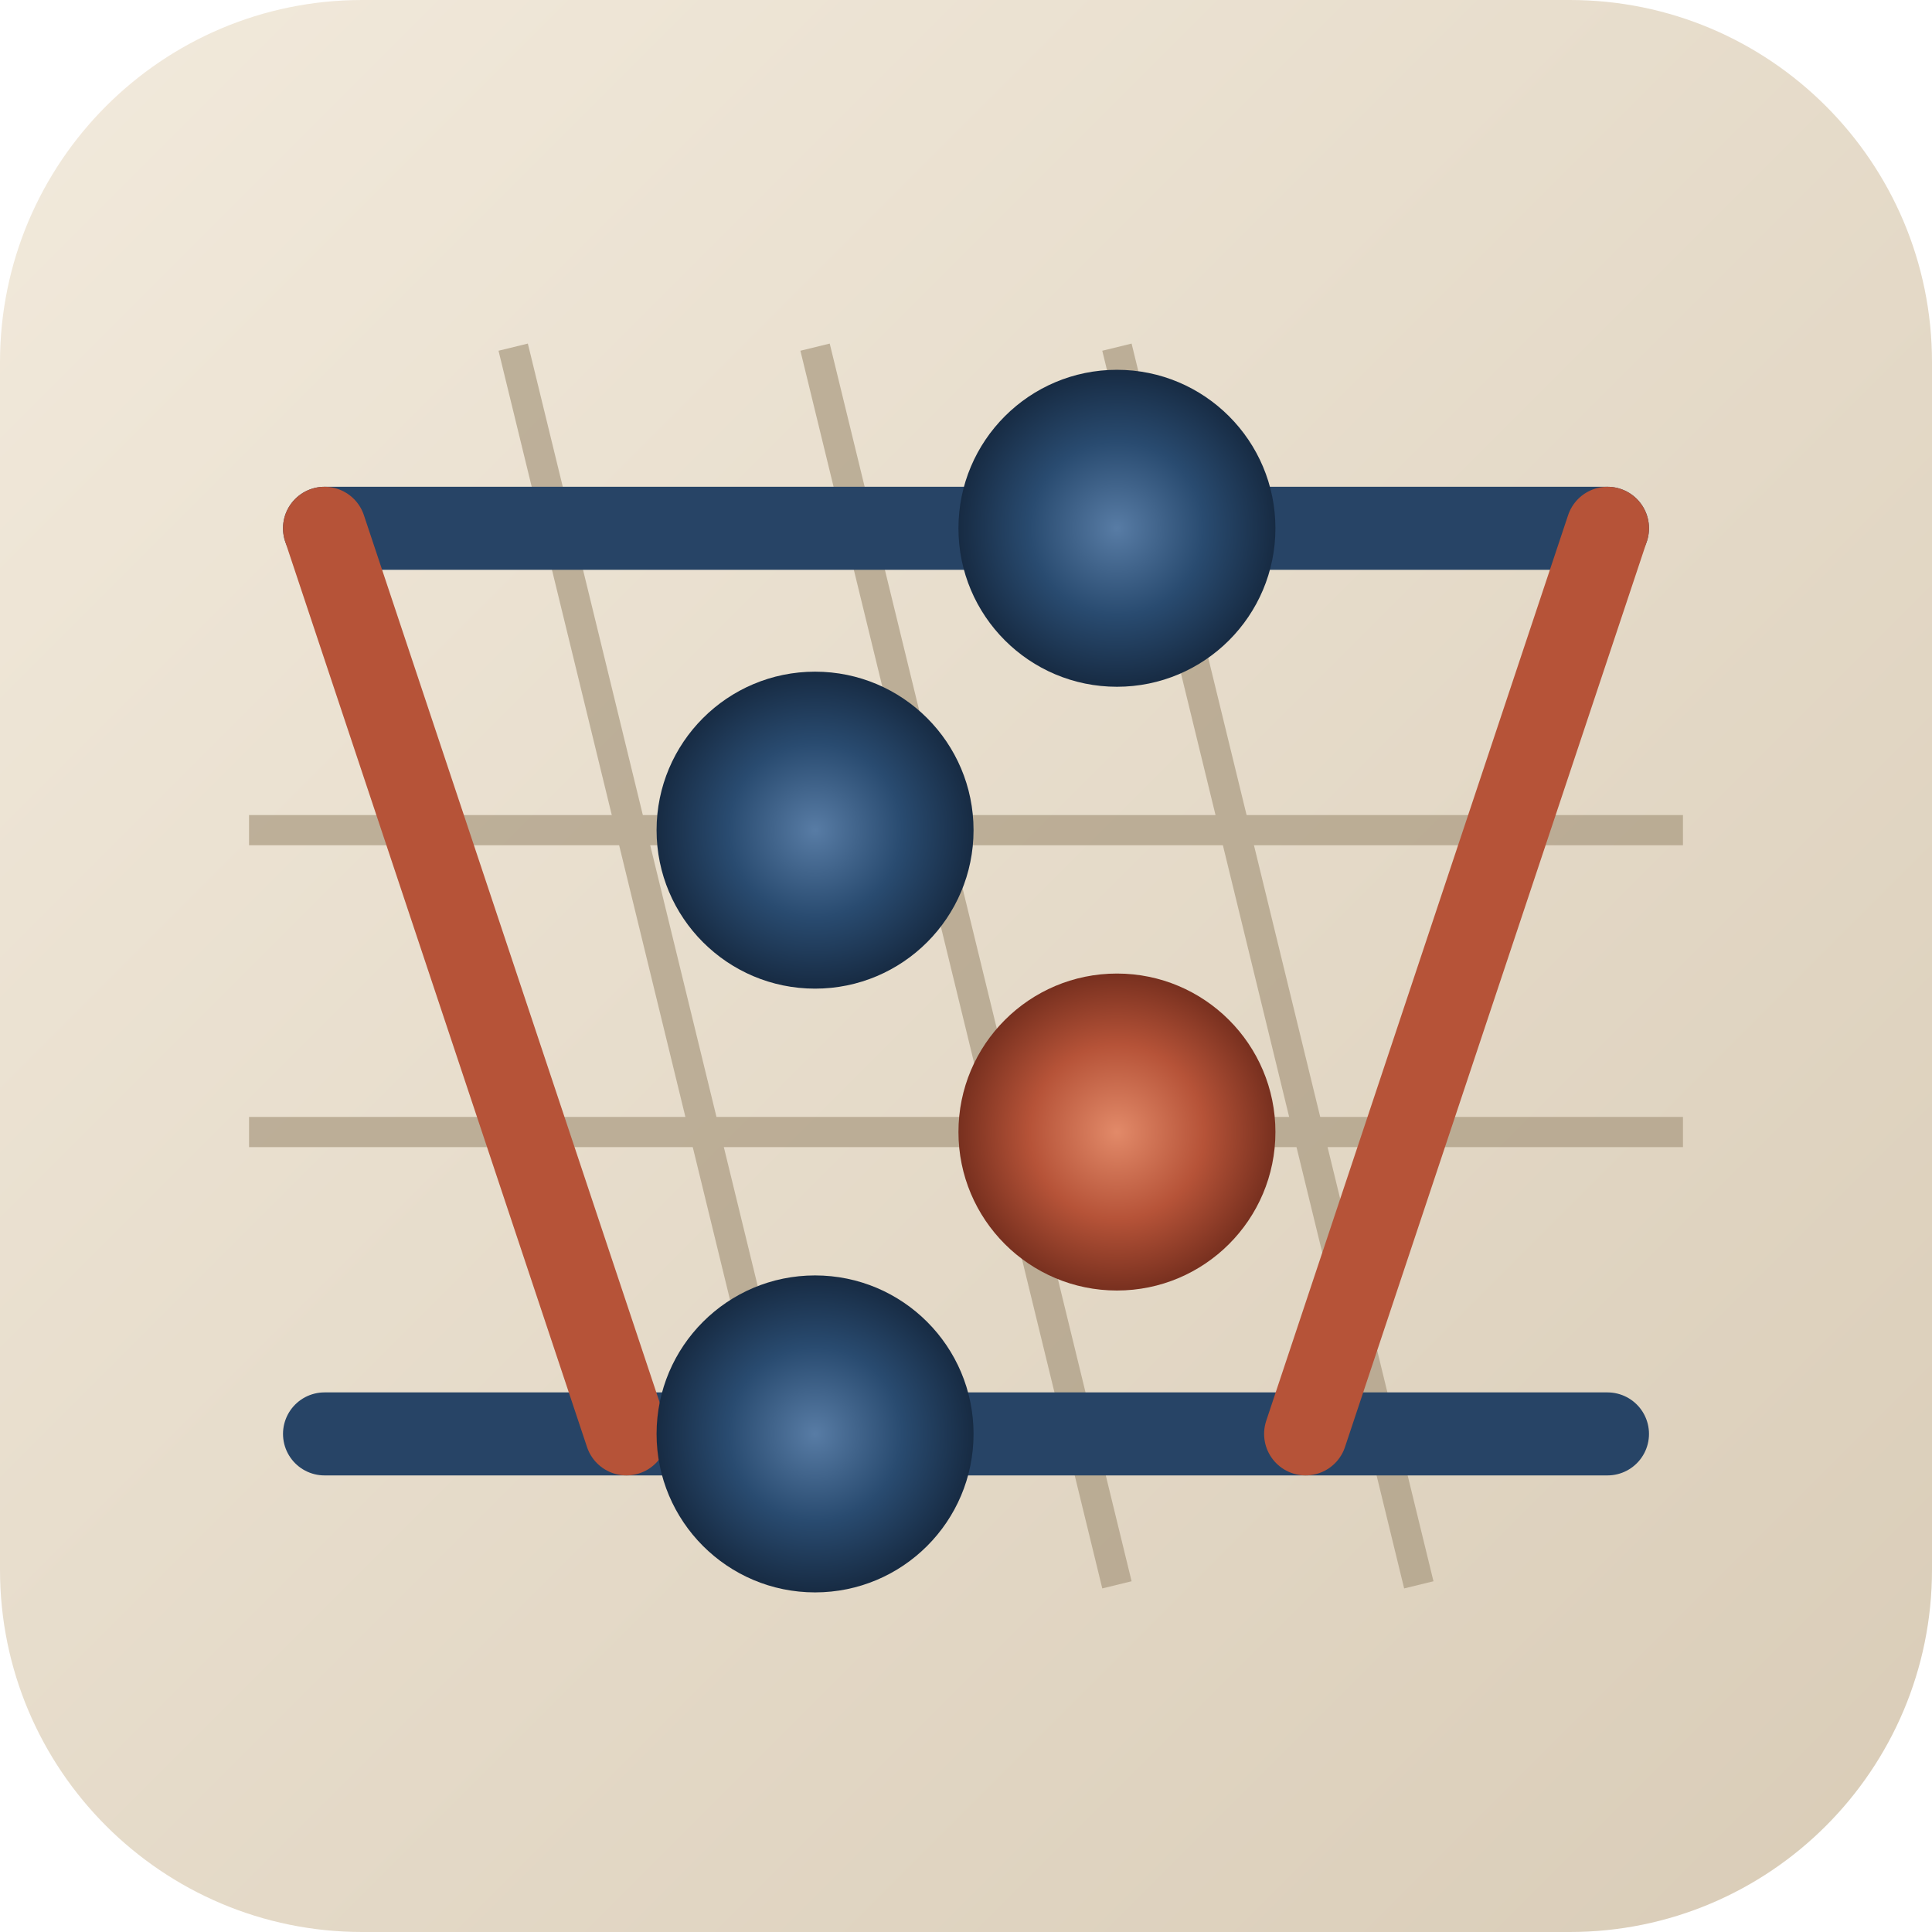
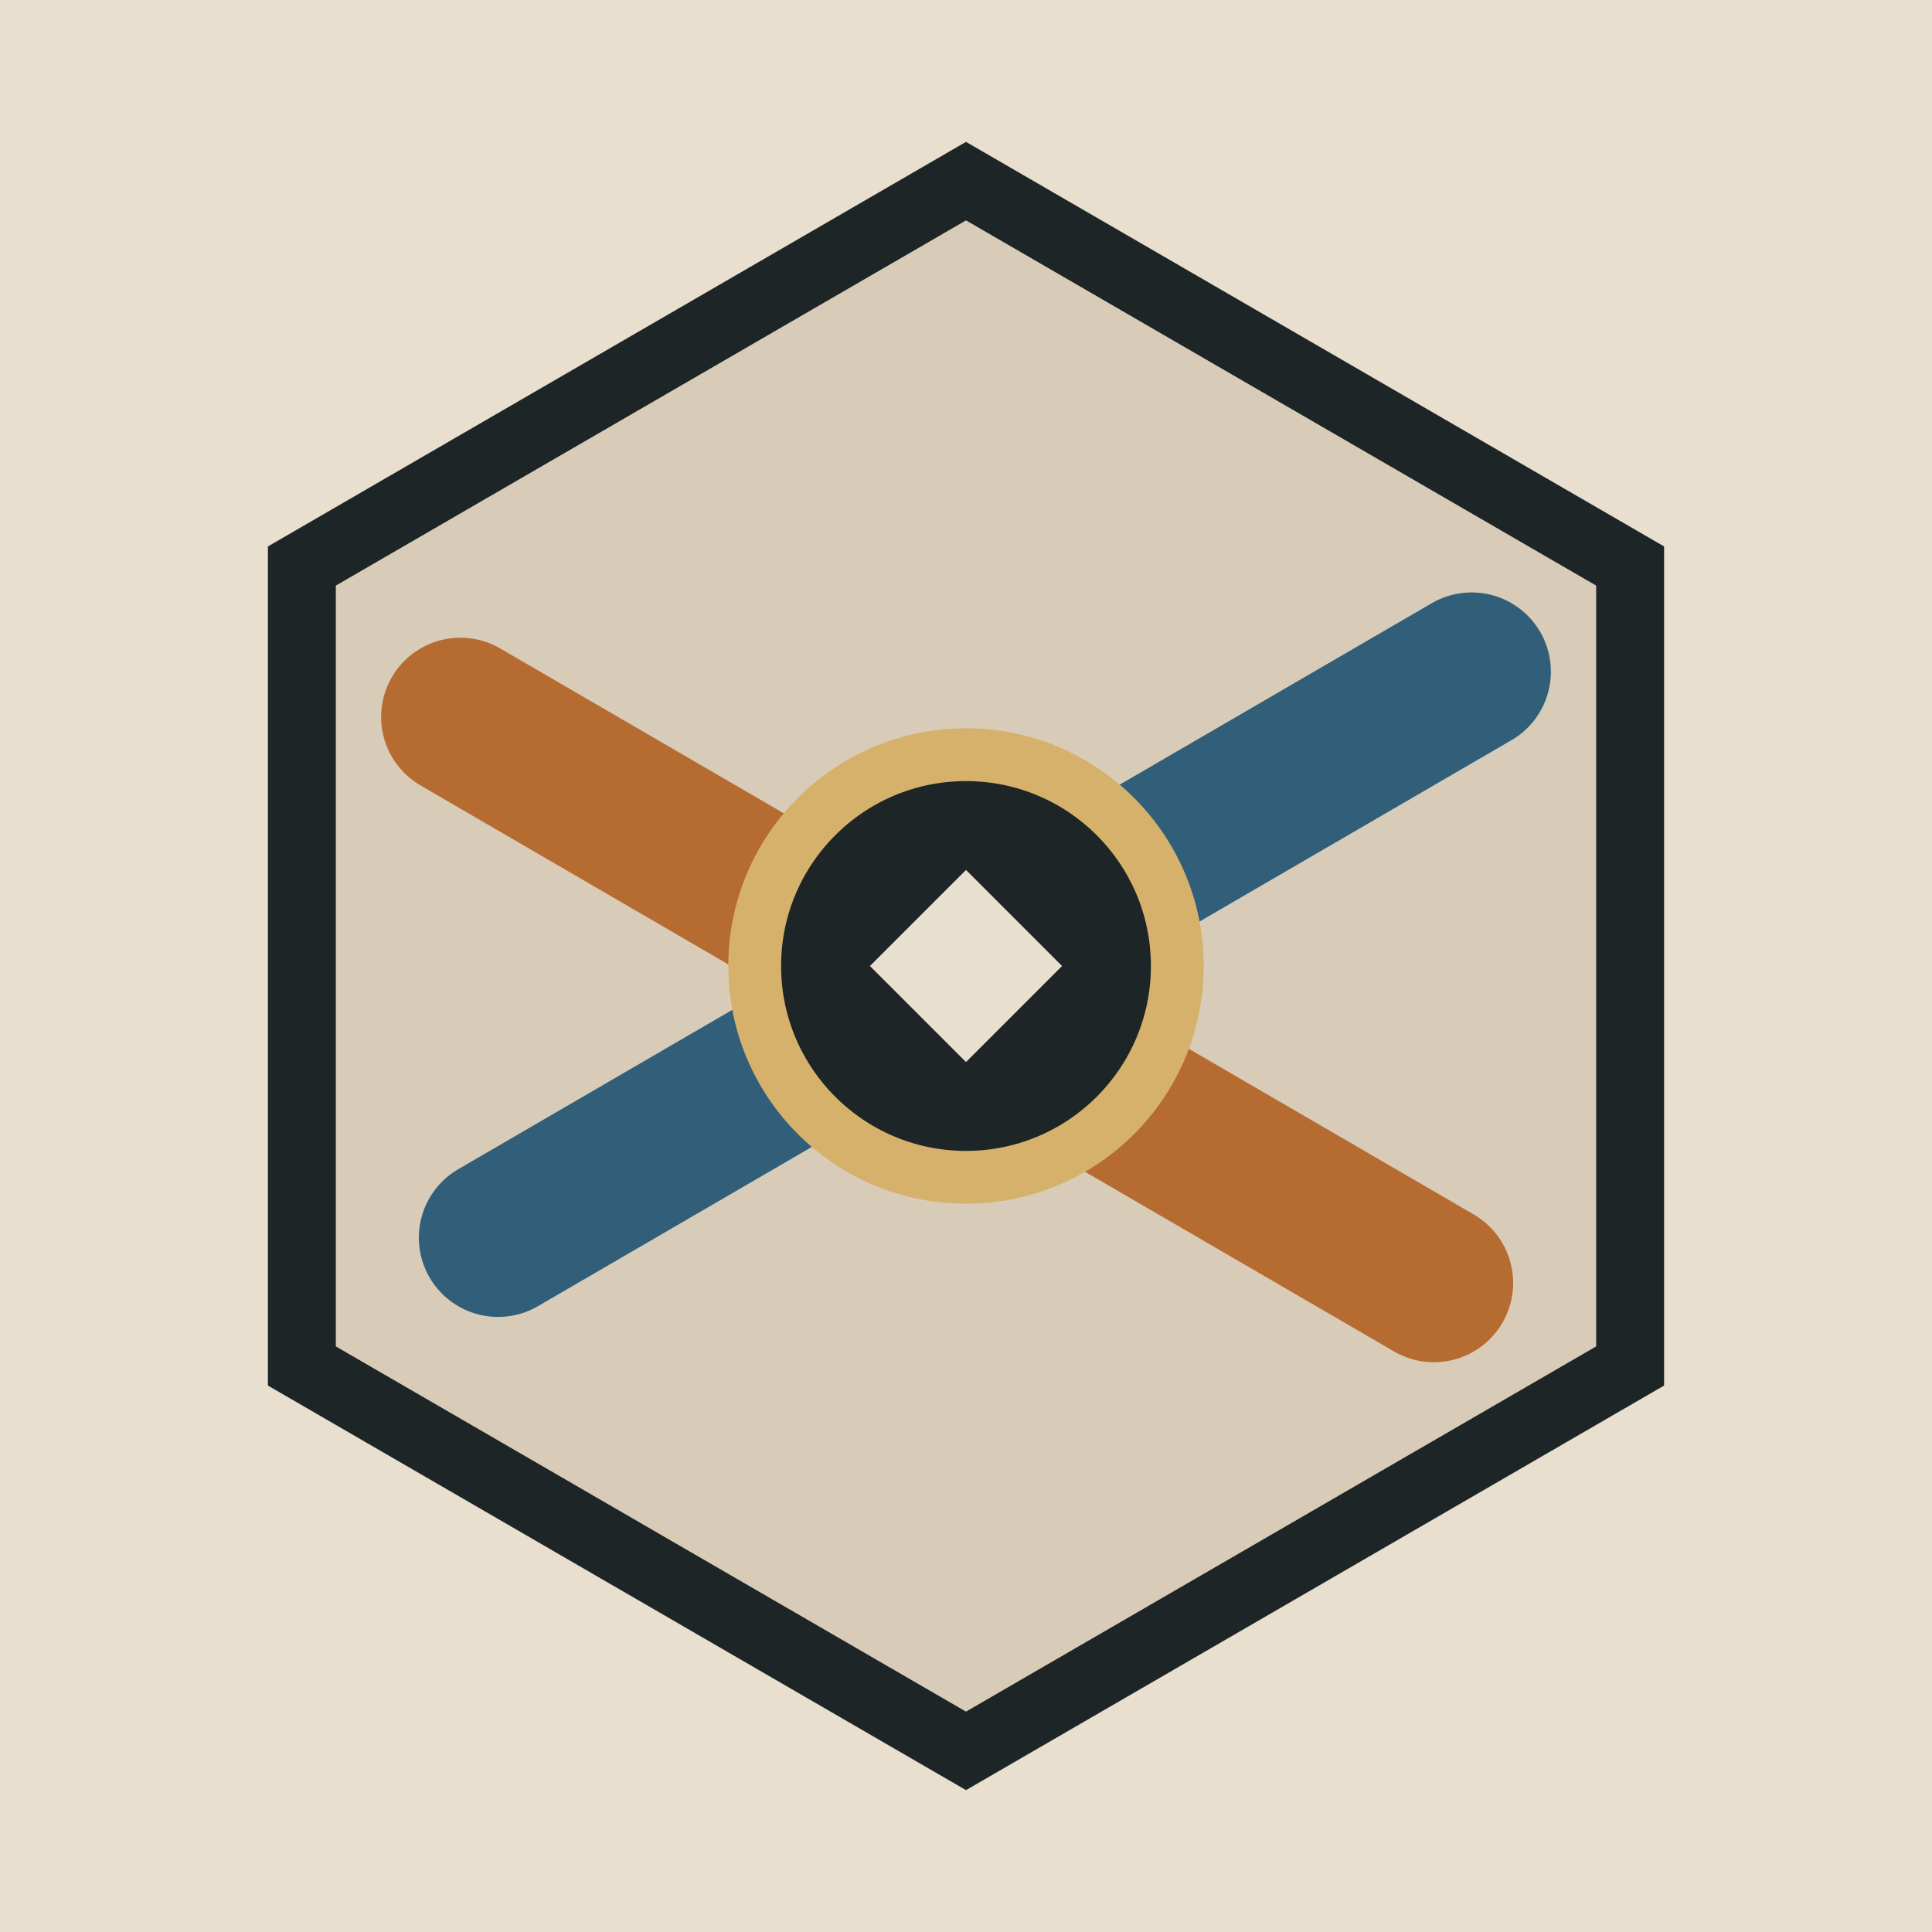
- <svg xmlns="http://www.w3.org/2000/svg" viewBox="0 0 512 512" role="img" aria-label="ШОВ">
-   <defs>
-     <linearGradient id="cloth" x1="0" y1="0" x2="1" y2="1">
-       <stop stop-color="#f2eadc" />
-       <stop offset="1" stop-color="#d9ccb7" />
-     </linearGradient>
-     <radialGradient id="i">
-       <stop stop-color="#587ca5" />
-       <stop offset=".55" stop-color="#294b70" />
-       <stop offset="1" stop-color="#172b43" />
-     </radialGradient>
-     <radialGradient id="v">
-       <stop stop-color="#e28a69" />
-       <stop offset=".55" stop-color="#b65338" />
-       <stop offset="1" stop-color="#78301f" />
-     </radialGradient>
-   </defs>
-   <rect width="512" height="512" rx="96" fill="url(#cloth)" />
-   <g stroke="#aa9a80" stroke-width="8" opacity=".7">
-     <path d="M86 140H426M66 220H446M66 300H446M86 380H426" />
-     <path d="M136 92L216 420M216 92L296 420M296 92L376 420" />
-   </g>
-   <path d="M86 140H426M86 380H426" stroke="#274466" stroke-width="22" stroke-linecap="round" />
-   <path d="M86 140L166 380M426 140L346 380" stroke="#b65338" stroke-width="22" stroke-linecap="round" />
-   <circle cx="216" cy="220" r="42" fill="url(#i)" />
-   <circle cx="296" cy="300" r="42" fill="url(#v)" />
-   <circle cx="296" cy="140" r="42" fill="url(#i)" />
-   <circle cx="216" cy="380" r="42" fill="url(#i)" />
+ <svg xmlns="http://www.w3.org/2000/svg" viewBox="0 0 512 512" role="img" aria-label="ОСЬ">
+   <rect width="512" height="512" fill="#e8dfcf" />
+   <path d="M256 48 432 150v212L256 464 80 362V150Z" fill="#d8ccb8" stroke="#1d2527" stroke-width="18" />
+   <path d="M132 328 218 278 304 228 390 178" fill="none" stroke="#315f7a" stroke-width="42" stroke-linecap="round" />
+   <path d="M122 190 208 240 294 290 380 340" fill="none" stroke="#b66b31" stroke-width="42" stroke-linecap="round" />
+   <circle cx="256" cy="256" r="56" fill="#1d2527" stroke="#d6b16c" stroke-width="14" />
+   <rect x="238" y="238" width="36" height="36" transform="rotate(45 256 256)" fill="#e8dfcf" />
</svg>
